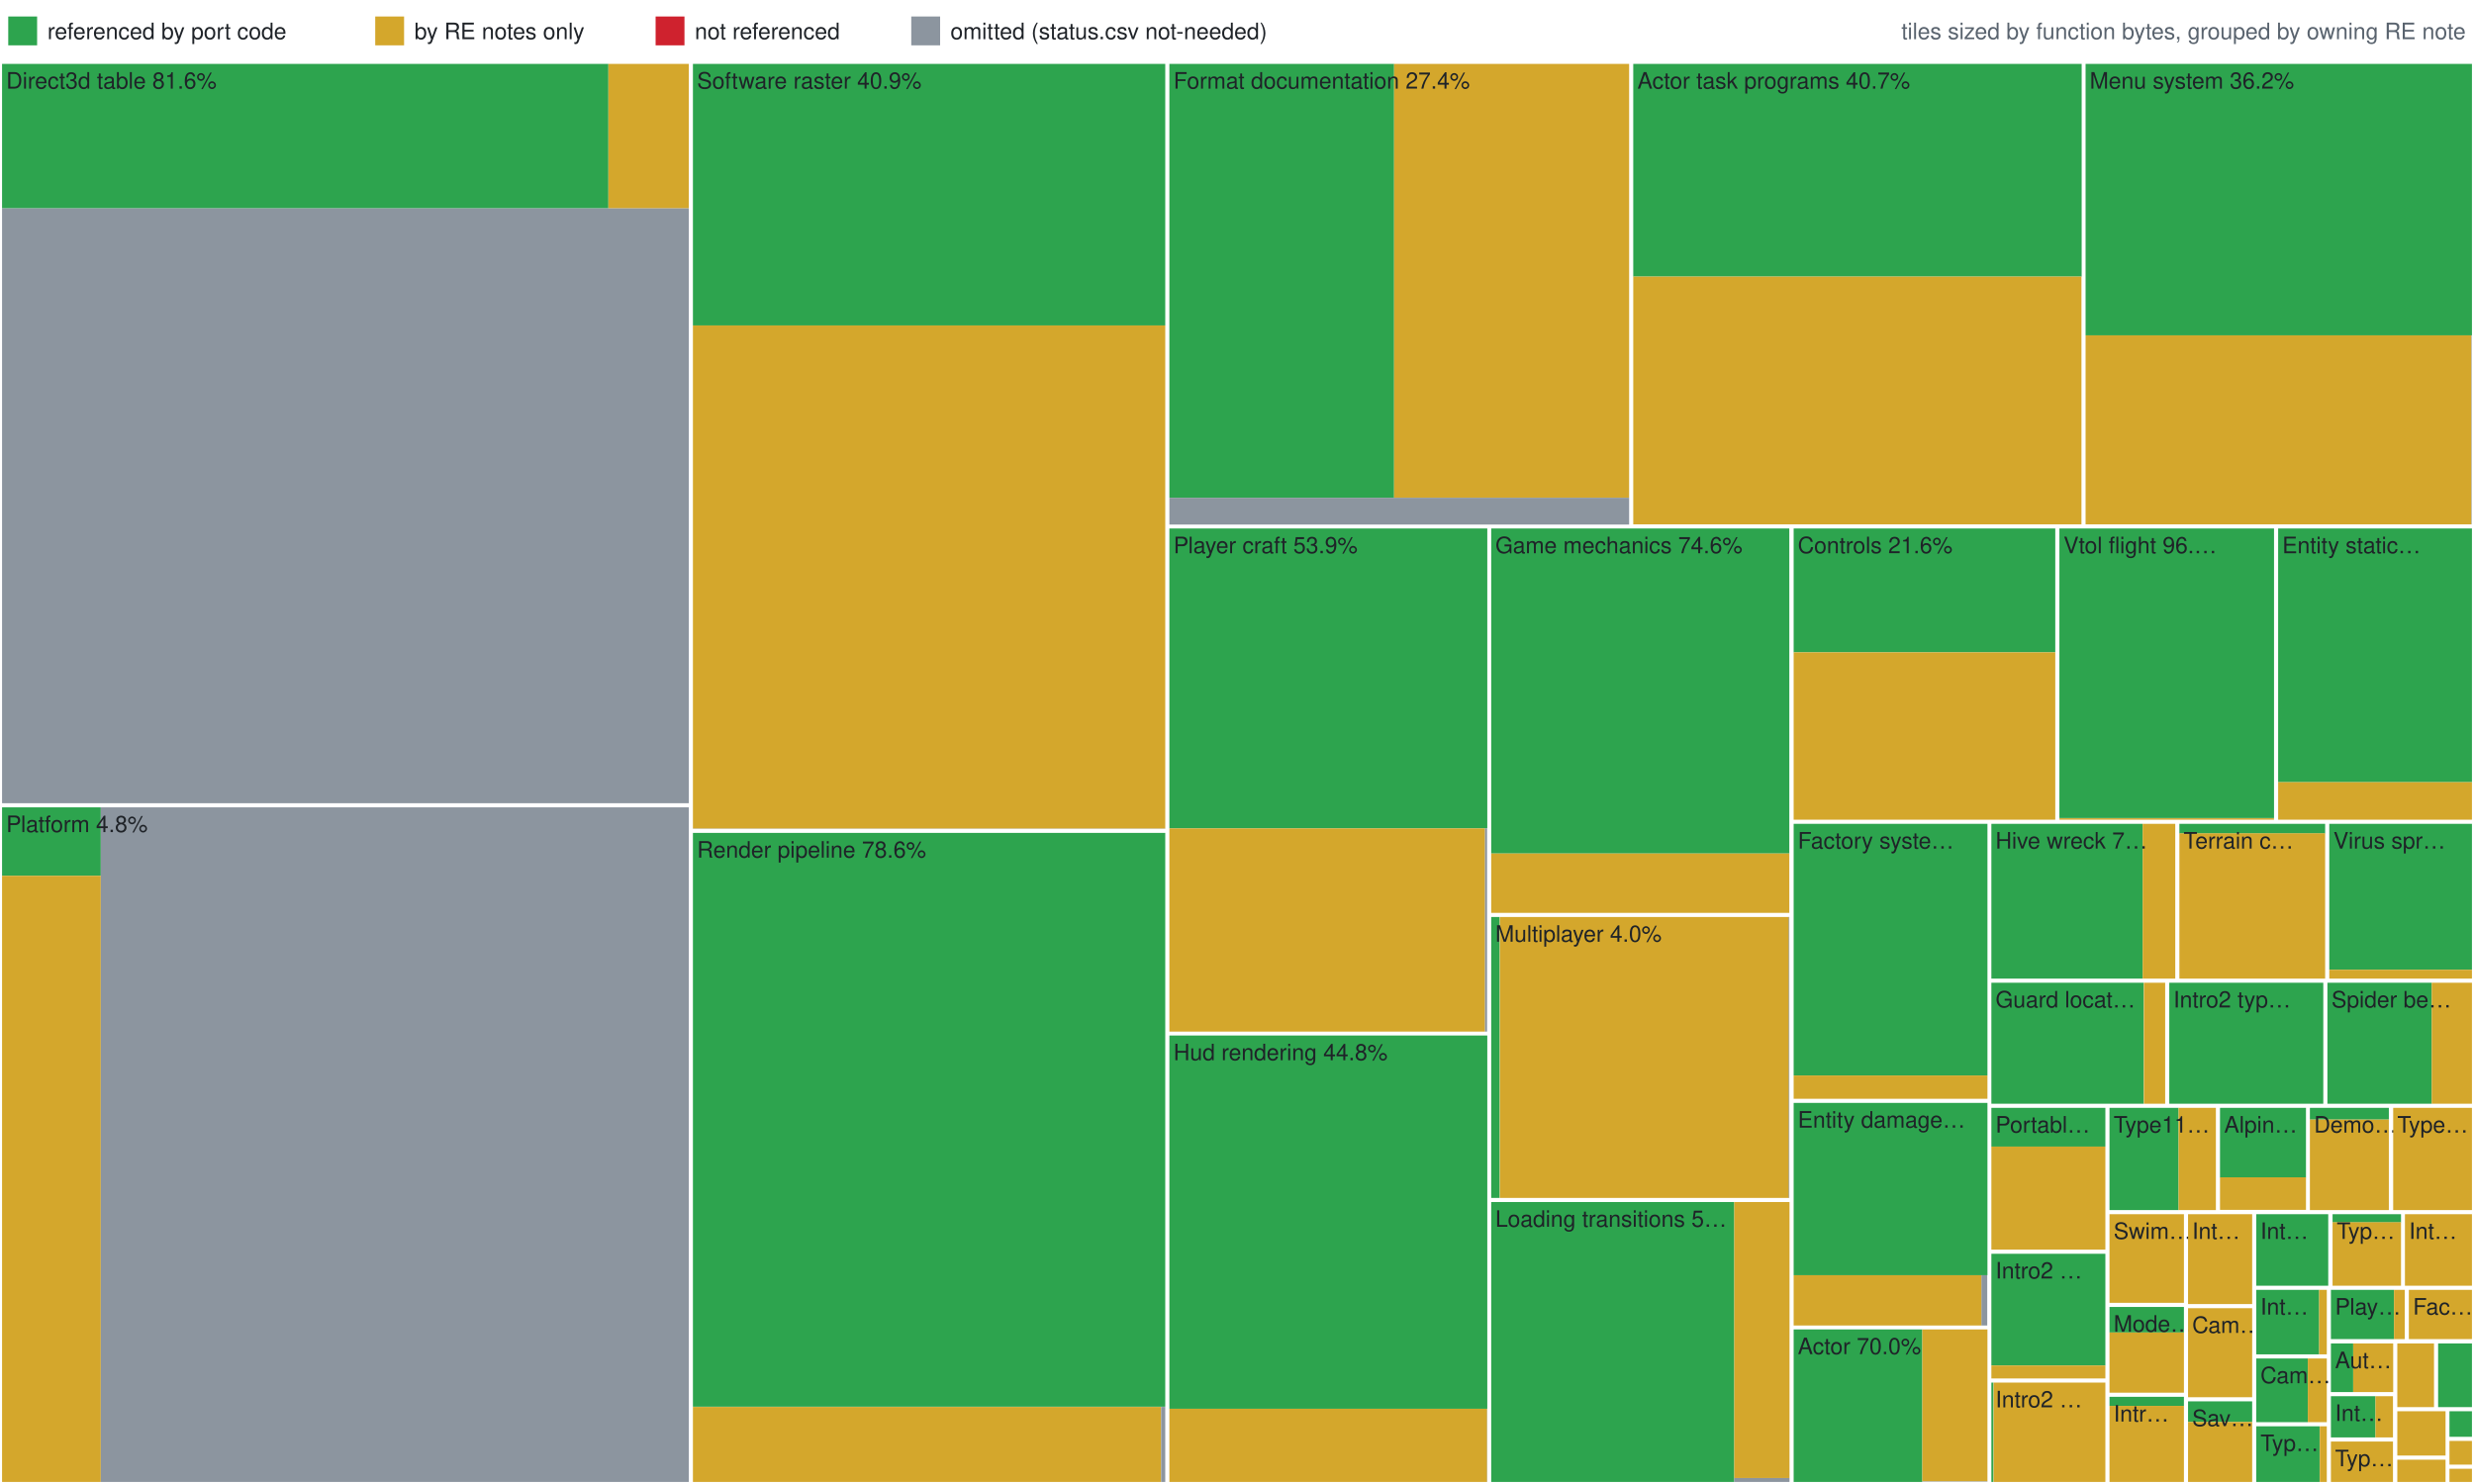
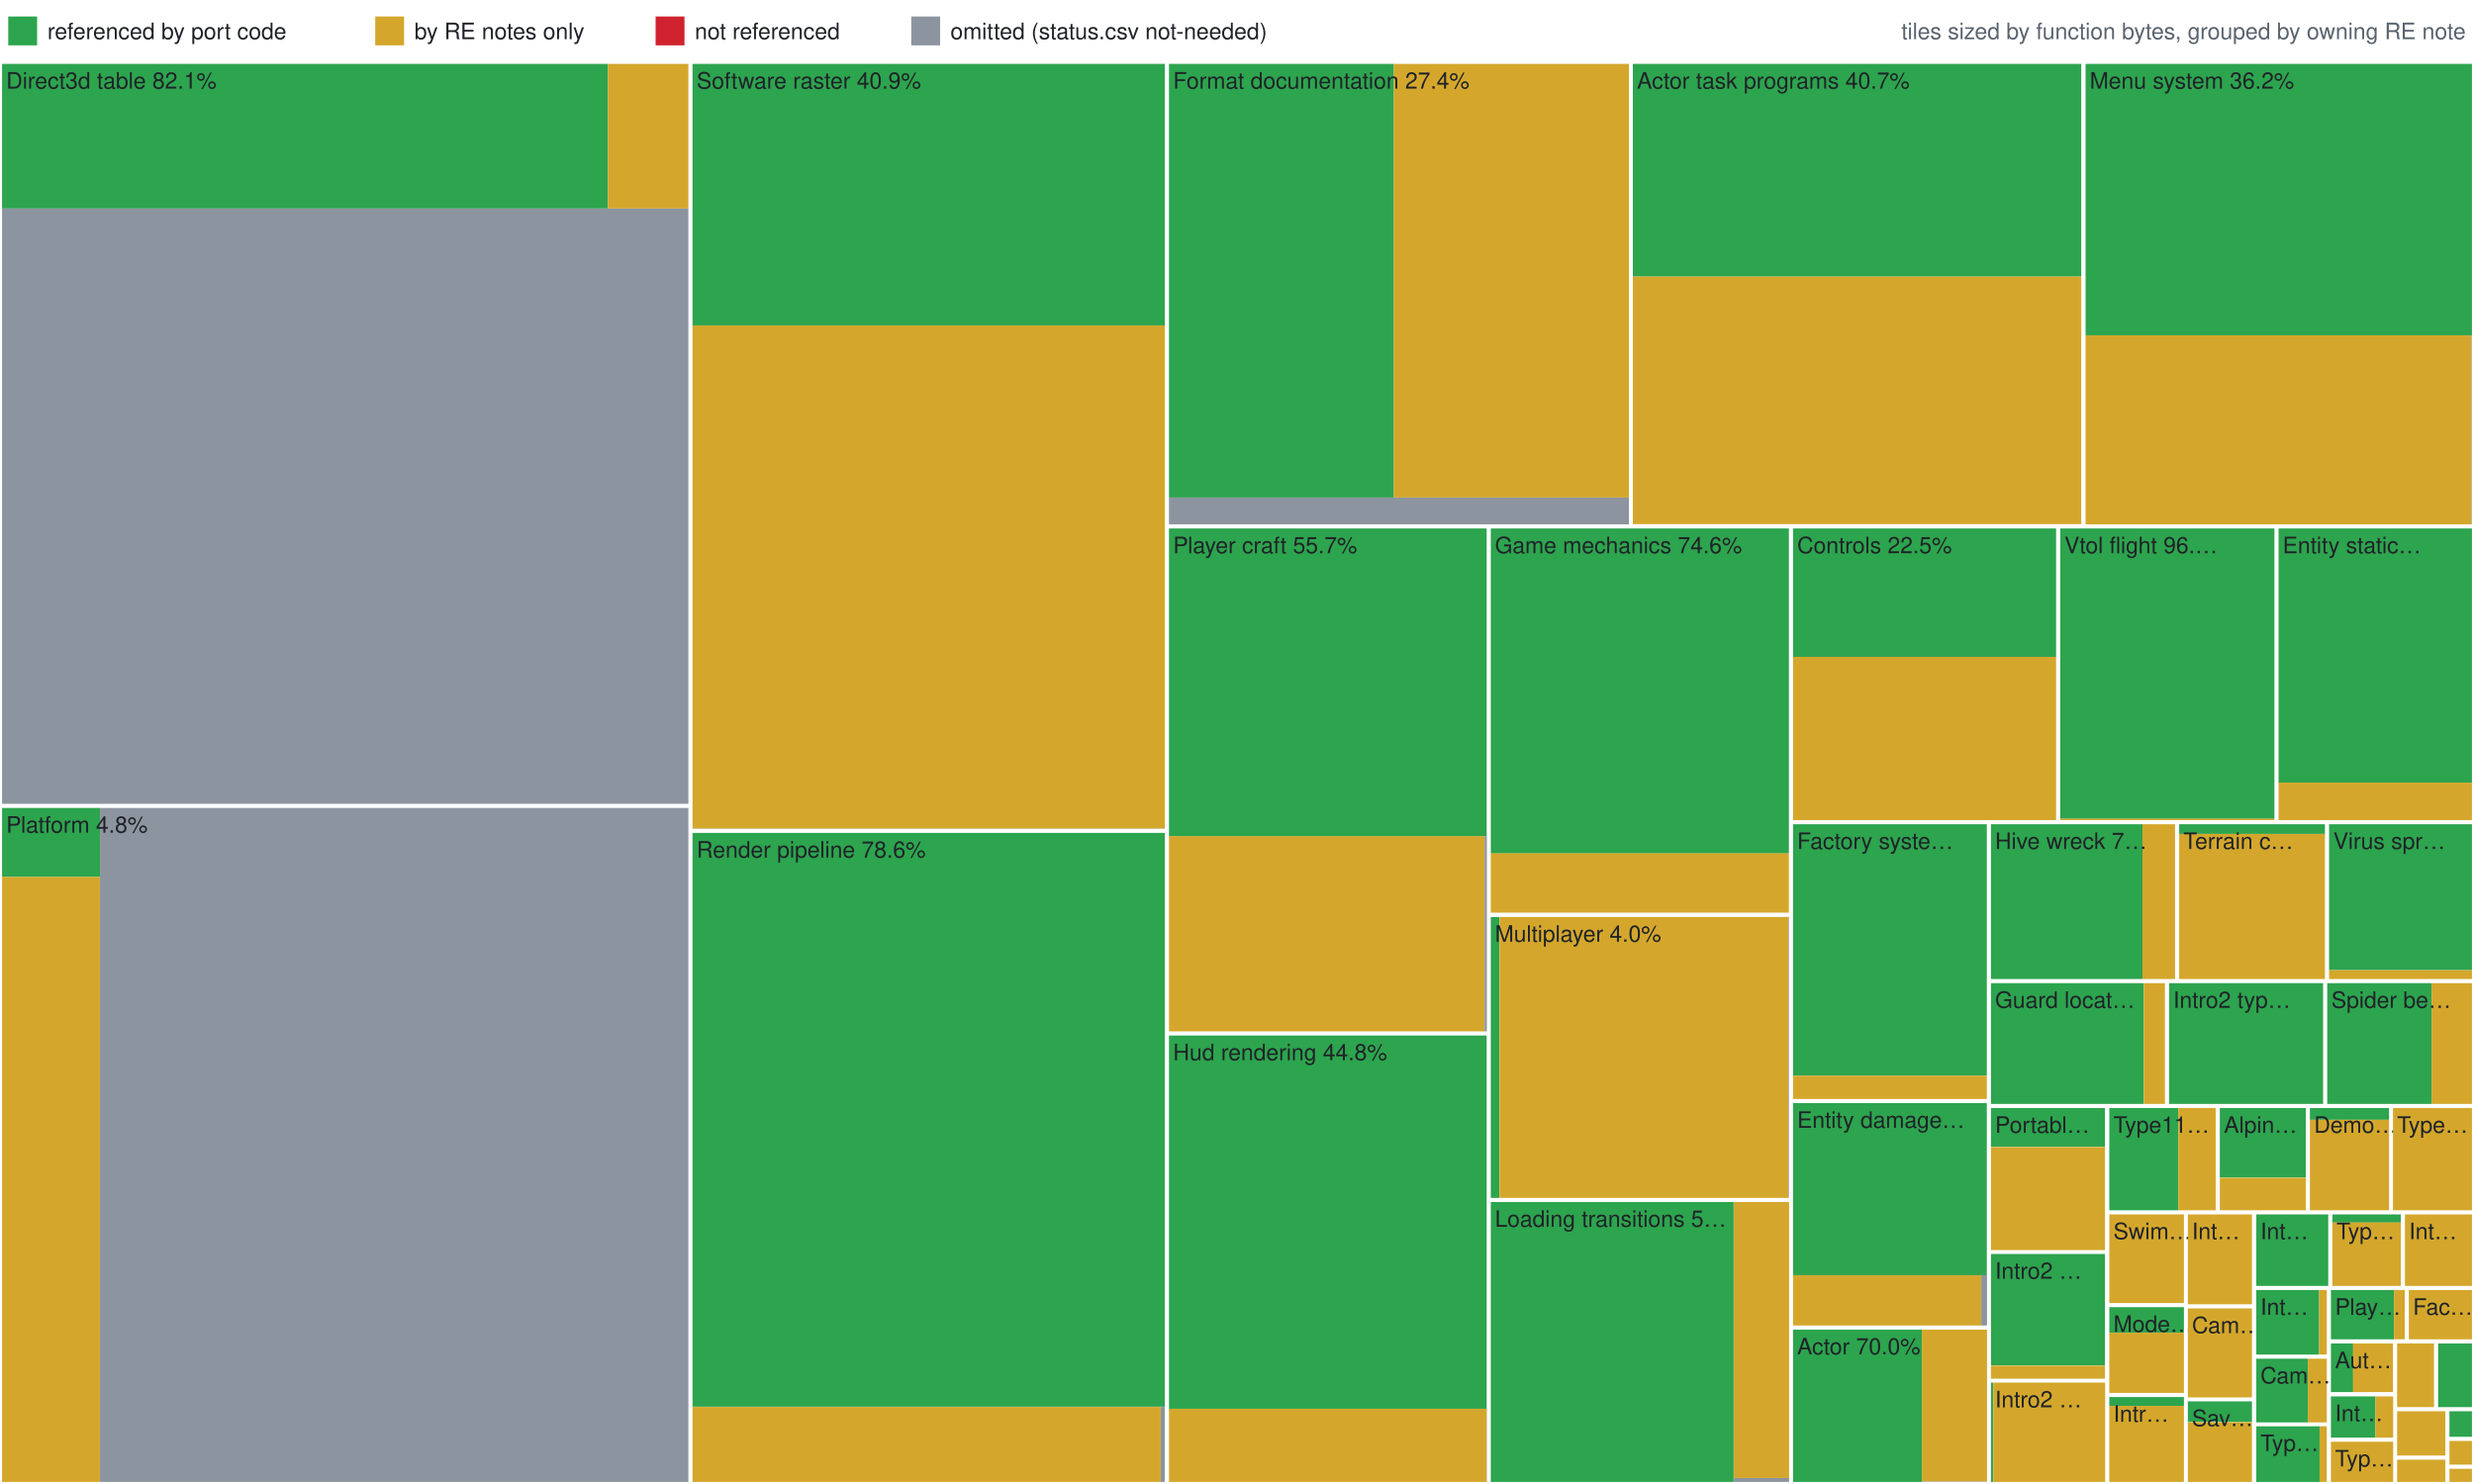
<svg xmlns="http://www.w3.org/2000/svg" width="1200" height="720" viewBox="0 0 1200 720" font-family="Segoe UI, Helvetica, Arial, sans-serif" font-size="11">
  <rect width="1200" height="720" fill="#ffffff" />
  <rect x="4" y="8" width="14" height="14" fill="#2da44e" />
  <text x="23" y="19" fill="#1f2328">referenced by port code</text>
  <rect x="182" y="8" width="14" height="14" fill="#d4a72c" />
  <text x="201" y="19" fill="#1f2328">by RE notes only</text>
  <rect x="318" y="8" width="14" height="14" fill="#cf222e" />
  <text x="337" y="19" fill="#1f2328">not referenced</text>
  <rect x="442" y="8" width="14" height="14" fill="#8c959f" />
  <text x="461" y="19" fill="#1f2328">omitted (status.csv not-needed)</text>
  <text x="1196" y="19" fill="#59636e" text-anchor="end">tiles sized by function bytes, grouped by owning RE note</text>
  <g>
-     <rect x="1" y="31" width="294.1" height="70.1" fill="#2da44e" />
-     <rect x="295.1" y="31" width="39" height="70.1" fill="#d4a72c" />
-     <rect x="1" y="101.1" width="333.1" height="288.6" fill="#8c959f" />
-     <text x="3" y="43" fill="#1f2328">Direct3d table 81.6%</text>
-   </g>
-   <g>
-     <rect x="1" y="391.7" width="47.9" height="33.2" fill="#2da44e" />
-     <rect x="1" y="424.9" width="47.9" height="294.1" fill="#d4a72c" />
-     <rect x="48.9" y="391.7" width="285.2" height="327.3" fill="#8c959f" />
-     <text x="3" y="403.7" fill="#1f2328">Platform 4.8%</text>
-   </g>
-   <g>
-     <rect x="336.1" y="31" width="229.1" height="126.9" fill="#2da44e" />
-     <rect x="336.1" y="157.9" width="229.1" height="244.1" fill="#d4a72c" />
-     <rect x="336.1" y="402" width="229.1" height="0.1" fill="#8c959f" />
-     <text x="338.1" y="43" fill="#1f2328">Software raster 40.9%</text>
-   </g>
-   <g>
-     <rect x="336.1" y="404.1" width="229.1" height="278.4" fill="#2da44e" />
-     <rect x="336.1" y="682.6" width="227.1" height="36.4" fill="#d4a72c" />
-     <rect x="563.2" y="682.6" width="2" height="36.4" fill="#8c959f" />
-     <text x="338.1" y="416.1" fill="#1f2328">Render pipeline 78.6%</text>
-   </g>
-   <g>
-     <rect x="567.2" y="31" width="109" height="210.5" fill="#2da44e" />
-     <rect x="676.2" y="31" width="114" height="210.5" fill="#d4a72c" />
-     <rect x="567.2" y="241.5" width="223" height="13" fill="#8c959f" />
-     <text x="569.2" y="43" fill="#1f2328">Format documentation 27.4%</text>
-   </g>
-   <g>
-     <rect x="792.2" y="31" width="217.5" height="103.2" fill="#2da44e" />
-     <rect x="792.2" y="134.2" width="217.4" height="120.2" fill="#d4a72c" />
-     <rect x="1009.6" y="134.2" width="0" height="120.2" fill="#8c959f" />
-     <text x="794.2" y="43" fill="#1f2328">Actor task programs 40.7%</text>
+     <rect x="1" y="31" width="293.9" height="70.2" fill="#2da44e" />
+     <rect x="294.9" y="31" width="39" height="70.2" fill="#d4a72c" />
+     <rect x="1" y="101.2" width="332.9" height="288.8" fill="#8c959f" />
+     <text x="3" y="43" fill="#1f2328">Direct3d table 82.1%</text>
+   </g>
+   <g>
+     <rect x="1" y="392" width="47.5" height="33.5" fill="#2da44e" />
+     <rect x="1" y="425.5" width="47.5" height="293.5" fill="#d4a72c" />
+     <rect x="48.5" y="392" width="285.4" height="327" fill="#8c959f" />
+     <text x="3" y="404" fill="#1f2328">Platform 4.8%</text>
+   </g>
+   <g>
+     <rect x="335.9" y="31" width="229.1" height="126.9" fill="#2da44e" />
+     <rect x="335.9" y="157.9" width="229.1" height="244.1" fill="#d4a72c" />
+     <rect x="335.9" y="402" width="229.1" height="0.1" fill="#8c959f" />
+     <text x="337.9" y="43" fill="#1f2328">Software raster 40.9%</text>
+   </g>
+   <g>
+     <rect x="335.9" y="404.1" width="229.1" height="278.4" fill="#2da44e" />
+     <rect x="335.9" y="682.6" width="227.1" height="36.4" fill="#d4a72c" />
+     <rect x="563" y="682.6" width="2" height="36.4" fill="#8c959f" />
+     <text x="337.9" y="416.1" fill="#1f2328">Render pipeline 78.6%</text>
+   </g>
+   <g>
+     <rect x="567" y="31" width="109.1" height="210.4" fill="#2da44e" />
+     <rect x="676.1" y="31" width="114" height="210.4" fill="#d4a72c" />
+     <rect x="567" y="241.4" width="223.1" height="13" fill="#8c959f" />
+     <text x="569" y="43" fill="#1f2328">Format documentation 27.4%</text>
+   </g>
+   <g>
+     <rect x="792" y="31" width="217.5" height="103.2" fill="#2da44e" />
+     <rect x="792" y="134.2" width="217.5" height="120.1" fill="#d4a72c" />
+     <rect x="1009.6" y="134.2" width="0" height="120.1" fill="#8c959f" />
+     <text x="794" y="43" fill="#1f2328">Actor task programs 40.7%</text>
  </g>
  <g>
    <rect x="1011.6" y="31" width="187.4" height="131.7" fill="#2da44e" />
-     <rect x="1011.6" y="162.7" width="187.1" height="91.7" fill="#d4a72c" />
+     <rect x="1011.6" y="162.7" width="187.2" height="91.7" fill="#d4a72c" />
    <rect x="1198.8" y="162.7" width="0.2" height="91.7" fill="#8c959f" />
    <text x="1013.6" y="43" fill="#1f2328">Menu system 36.2%</text>
  </g>
  <g>
-     <rect x="567.2" y="256.4" width="154.2" height="145.5" fill="#2da44e" />
-     <rect x="567.2" y="401.9" width="153.1" height="98.6" fill="#d4a72c" />
-     <rect x="720.3" y="401.9" width="1" height="98.6" fill="#8c959f" />
-     <text x="569.2" y="268.4" fill="#1f2328">Player craft 53.9%</text>
-   </g>
-   <g>
-     <rect x="567.2" y="502.4" width="154.2" height="181.1" fill="#2da44e" />
-     <rect x="567.2" y="683.5" width="154.1" height="35.5" fill="#d4a72c" />
-     <rect x="721.3" y="683.5" width="0.1" height="35.5" fill="#8c959f" />
-     <text x="569.2" y="514.4" fill="#1f2328">Hud rendering 44.8%</text>
-   </g>
-   <g>
-     <rect x="723.3" y="256.4" width="144.6" height="157.7" fill="#2da44e" />
-     <rect x="723.3" y="414.1" width="144.6" height="28.8" fill="#d4a72c" />
-     <text x="725.3" y="268.4" fill="#1f2328">Game mechanics 74.6%</text>
-   </g>
-   <g>
-     <rect x="723.3" y="444.9" width="4.1" height="136.3" fill="#2da44e" />
-     <rect x="727.5" y="444.9" width="140.2" height="136.3" fill="#d4a72c" />
-     <rect x="867.6" y="444.9" width="0.3" height="136.3" fill="#8c959f" />
-     <text x="725.3" y="456.9" fill="#1f2328">Multiplayer 4.0%</text>
-   </g>
-   <g>
-     <rect x="723.3" y="583.2" width="117.9" height="135.8" fill="#2da44e" />
-     <rect x="841.2" y="583.2" width="26.8" height="133.9" fill="#d4a72c" />
-     <rect x="841.2" y="717.1" width="26.8" height="1.9" fill="#8c959f" />
-     <text x="725.3" y="595.2" fill="#1f2328">Loading transitions 5…</text>
-   </g>
-   <g>
-     <rect x="870" y="256.4" width="126.9" height="60.1" fill="#2da44e" />
-     <rect x="870" y="316.5" width="126.9" height="81.2" fill="#d4a72c" />
-     <text x="872" y="268.4" fill="#1f2328">Controls 21.6%</text>
-   </g>
-   <g>
-     <rect x="998.9" y="256.4" width="104.1" height="140.5" fill="#2da44e" />
-     <rect x="998.9" y="397" width="104.1" height="0.7" fill="#d4a72c" />
-     <text x="1000.9" y="268.4" fill="#1f2328">Vtol flight 96.…</text>
-   </g>
-   <g>
-     <rect x="1105" y="256.4" width="94" height="123.1" fill="#2da44e" />
-     <rect x="1105" y="379.5" width="94" height="18.2" fill="#d4a72c" />
-     <text x="1107" y="268.4" fill="#1f2328">Entity static…</text>
-   </g>
-   <g>
-     <rect x="870" y="399.7" width="94" height="122.1" fill="#2da44e" />
-     <rect x="870" y="521.8" width="94" height="11.3" fill="#d4a72c" />
-     <text x="872" y="411.7" fill="#1f2328">Factory syste…</text>
-   </g>
-   <g>
-     <rect x="870" y="535.1" width="94" height="83.6" fill="#2da44e" />
-     <rect x="870" y="618.7" width="91.2" height="24.4" fill="#d4a72c" />
-     <rect x="961.1" y="618.7" width="2.8" height="24.4" fill="#8c959f" />
-     <text x="872" y="547.1" fill="#1f2328">Entity damage…</text>
-   </g>
-   <g>
-     <rect x="870" y="645" width="62.4" height="74" fill="#2da44e" />
-     <rect x="932.4" y="645" width="31.6" height="73.7" fill="#d4a72c" />
-     <rect x="932.4" y="718.8" width="31.6" height="0.2" fill="#8c959f" />
-     <text x="872" y="657" fill="#1f2328">Actor 70.0%</text>
-   </g>
-   <g>
-     <rect x="965.9" y="399.7" width="73.4" height="75.1" fill="#2da44e" />
-     <rect x="1039.3" y="399.7" width="15.8" height="75.1" fill="#d4a72c" />
-     <text x="967.9" y="411.7" fill="#1f2328">Hive wreck 7…</text>
-   </g>
-   <g>
-     <rect x="1057.1" y="399.7" width="70.7" height="4.7" fill="#2da44e" />
-     <rect x="1057.1" y="404.3" width="70.7" height="70.5" fill="#d4a72c" />
-     <text x="1059.1" y="411.7" fill="#1f2328">Terrain c…</text>
-   </g>
-   <g>
-     <rect x="1129.8" y="399.7" width="69.2" height="70.8" fill="#2da44e" />
-     <rect x="1129.8" y="470.5" width="69.2" height="4.3" fill="#d4a72c" />
-     <text x="1131.8" y="411.7" fill="#1f2328">Virus spr…</text>
-   </g>
-   <g>
-     <rect x="965.9" y="476.8" width="73.9" height="58.7" fill="#2da44e" />
-     <rect x="1039.9" y="476.8" width="10.3" height="58.7" fill="#d4a72c" />
-     <text x="967.9" y="488.8" fill="#1f2328">Guard locat…</text>
-   </g>
-   <g>
-     <rect x="1052.2" y="476.8" width="74.7" height="58.7" fill="#2da44e" />
-     <text x="1054.2" y="488.8" fill="#1f2328">Intro2 typ…</text>
-   </g>
-   <g>
-     <rect x="1128.9" y="476.8" width="50.6" height="58.7" fill="#2da44e" />
-     <rect x="1179.5" y="476.8" width="19.5" height="58.7" fill="#d4a72c" />
-     <text x="1130.9" y="488.8" fill="#1f2328">Spider be…</text>
-   </g>
-   <g>
-     <rect x="965.9" y="537.5" width="55.3" height="18.8" fill="#2da44e" />
-     <rect x="965.9" y="556.3" width="55.3" height="50" fill="#d4a72c" />
-     <text x="967.9" y="549.5" fill="#1f2328">Portabl…</text>
-   </g>
-   <g>
-     <rect x="965.9" y="608.3" width="55.3" height="54.2" fill="#2da44e" />
-     <rect x="965.9" y="662.5" width="55.3" height="6.3" fill="#d4a72c" />
-     <text x="967.9" y="620.3" fill="#1f2328">Intro2 …</text>
-   </g>
-   <g>
-     <rect x="965.9" y="670.8" width="1" height="48.2" fill="#2da44e" />
-     <rect x="967" y="670.8" width="54.2" height="48.2" fill="#d4a72c" />
-     <text x="967.9" y="682.8" fill="#1f2328">Intro2 …</text>
-   </g>
-   <g>
-     <rect x="1023.2" y="537.5" width="33.5" height="49.6" fill="#2da44e" />
-     <rect x="1056.7" y="537.5" width="18.1" height="49.6" fill="#d4a72c" />
-     <text x="1025.2" y="549.5" fill="#1f2328">Type11…</text>
-   </g>
-   <g>
-     <rect x="1076.8" y="537.5" width="41.7" height="33.8" fill="#2da44e" />
-     <rect x="1076.8" y="571.2" width="41.7" height="15.8" fill="#d4a72c" />
-     <text x="1078.8" y="549.5" fill="#1f2328">Alpin…</text>
-   </g>
-   <g>
-     <rect x="1120.4" y="537.5" width="38.3" height="5.7" fill="#2da44e" />
-     <rect x="1120.4" y="543.2" width="38.3" height="43.9" fill="#d4a72c" />
-     <text x="1122.4" y="549.5" fill="#1f2328">Demo…</text>
-   </g>
-   <g>
-     <rect x="1160.8" y="537.5" width="38.2" height="49.6" fill="#d4a72c" />
-     <text x="1162.8" y="549.5" fill="#1f2328">Type…</text>
-   </g>
-   <g>
-     <rect x="1023.2" y="589.1" width="36.1" height="43" fill="#d4a72c" />
-     <text x="1025.2" y="601.1" fill="#1f2328">Swim…</text>
-   </g>
-   <g>
-     <rect x="1023.2" y="634.1" width="36.1" height="12.4" fill="#2da44e" />
-     <rect x="1023.2" y="646.5" width="36.1" height="29.2" fill="#d4a72c" />
-     <text x="1025.2" y="646.1" fill="#1f2328">Mode…</text>
-   </g>
-   <g>
-     <rect x="1023.2" y="677.7" width="36.1" height="4.4" fill="#2da44e" />
-     <rect x="1023.2" y="682.1" width="36.1" height="36.9" fill="#d4a72c" />
-     <text x="1025.2" y="689.7" fill="#1f2328">Intr…</text>
-   </g>
-   <g>
-     <rect x="1061.3" y="589.1" width="31.1" height="43.6" fill="#d4a72c" />
-     <text x="1063.3" y="601.1" fill="#1f2328">Int…</text>
-   </g>
-   <g>
-     <rect x="1061.3" y="634.7" width="31.1" height="43.2" fill="#d4a72c" />
-     <text x="1063.3" y="646.7" fill="#1f2328">Cam…</text>
-   </g>
-   <g>
-     <rect x="1061.3" y="679.9" width="31.1" height="10" fill="#2da44e" />
-     <rect x="1061.3" y="689.9" width="31.1" height="29.1" fill="#d4a72c" />
-     <text x="1063.3" y="691.9" fill="#1f2328">Sav…</text>
-   </g>
-   <g>
-     <rect x="1094.4" y="589.1" width="34.9" height="34.7" fill="#2da44e" />
-     <text x="1096.4" y="601.1" fill="#1f2328">Int…</text>
-   </g>
-   <g>
-     <rect x="1131.4" y="589.1" width="33.2" height="4" fill="#2da44e" />
-     <rect x="1131.4" y="593" width="33.2" height="30.8" fill="#d4a72c" />
-     <text x="1133.4" y="601.1" fill="#1f2328">Typ…</text>
-   </g>
-   <g>
-     <rect x="1166.5" y="589.1" width="32.5" height="34.7" fill="#d4a72c" />
-     <text x="1168.5" y="601.1" fill="#1f2328">Int…</text>
-   </g>
-   <g>
-     <rect x="1094.4" y="625.8" width="30.5" height="31.3" fill="#2da44e" />
-     <rect x="1124.9" y="625.8" width="3.7" height="31.3" fill="#d4a72c" />
-     <text x="1096.4" y="637.8" fill="#1f2328">Int…</text>
-   </g>
-   <g>
-     <rect x="1094.4" y="659.1" width="25" height="30.9" fill="#2da44e" />
-     <rect x="1119.4" y="659.1" width="9.2" height="30.9" fill="#d4a72c" />
-     <text x="1096.4" y="671.1" fill="#1f2328">Cam…</text>
+     <rect x="567" y="256.4" width="154.1" height="149.4" fill="#2da44e" />
+     <rect x="567" y="405.7" width="153.1" height="94.7" fill="#d4a72c" />
+     <rect x="720.1" y="405.7" width="1.1" height="94.7" fill="#8c959f" />
+     <text x="569" y="268.4" fill="#1f2328">Player craft 55.7%</text>
+   </g>
+   <g>
+     <rect x="567" y="502.4" width="154.1" height="181.1" fill="#2da44e" />
+     <rect x="567" y="683.5" width="154.1" height="35.5" fill="#d4a72c" />
+     <rect x="721" y="683.5" width="0.1" height="35.5" fill="#8c959f" />
+     <text x="569" y="514.4" fill="#1f2328">Hud rendering 44.8%</text>
+   </g>
+   <g>
+     <rect x="723.1" y="256.4" width="144.6" height="157.7" fill="#2da44e" />
+     <rect x="723.1" y="414" width="144.6" height="28.8" fill="#d4a72c" />
+     <text x="725.1" y="268.4" fill="#1f2328">Game mechanics 74.6%</text>
+   </g>
+   <g>
+     <rect x="723.1" y="444.9" width="4.1" height="136.3" fill="#2da44e" />
+     <rect x="727.3" y="444.9" width="140.1" height="136.3" fill="#d4a72c" />
+     <rect x="867.4" y="444.9" width="0.3" height="136.3" fill="#8c959f" />
+     <text x="725.1" y="456.9" fill="#1f2328">Multiplayer 4.0%</text>
+   </g>
+   <g>
+     <rect x="723.1" y="583.2" width="117.8" height="135.8" fill="#2da44e" />
+     <rect x="841" y="583.2" width="26.8" height="133.9" fill="#d4a72c" />
+     <rect x="841" y="717.1" width="26.8" height="1.9" fill="#8c959f" />
+     <text x="725.1" y="595.2" fill="#1f2328">Loading transitions 5…</text>
+   </g>
+   <g>
+     <rect x="869.7" y="256.4" width="127.6" height="62.4" fill="#2da44e" />
+     <rect x="869.7" y="318.7" width="127.6" height="79.2" fill="#d4a72c" />
+     <text x="871.7" y="268.4" fill="#1f2328">Controls 22.5%</text>
+   </g>
+   <g>
+     <rect x="999.3" y="256.4" width="103.9" height="140.9" fill="#2da44e" />
+     <rect x="999.3" y="397.2" width="103.9" height="0.7" fill="#d4a72c" />
+     <text x="1001.3" y="268.4" fill="#1f2328">Vtol flight 96.…</text>
+   </g>
+   <g>
+     <rect x="1105.2" y="256.4" width="93.8" height="123.4" fill="#2da44e" />
+     <rect x="1105.2" y="379.7" width="93.8" height="18.2" fill="#d4a72c" />
+     <text x="1107.2" y="268.4" fill="#1f2328">Entity static…</text>
+   </g>
+   <g>
+     <rect x="869.7" y="399.9" width="94" height="122" fill="#2da44e" />
+     <rect x="869.7" y="521.9" width="94" height="11.3" fill="#d4a72c" />
+     <text x="871.7" y="411.9" fill="#1f2328">Factory syste…</text>
+   </g>
+   <g>
+     <rect x="869.7" y="535.2" width="94" height="83.5" fill="#2da44e" />
+     <rect x="869.7" y="618.7" width="91.3" height="24.4" fill="#d4a72c" />
+     <rect x="961" y="618.7" width="2.8" height="24.4" fill="#8c959f" />
+     <text x="871.7" y="547.2" fill="#1f2328">Entity damage…</text>
+   </g>
+   <g>
+     <rect x="869.7" y="645.1" width="62.5" height="73.9" fill="#2da44e" />
+     <rect x="932.2" y="645.1" width="31.6" height="73.7" fill="#d4a72c" />
+     <rect x="932.2" y="718.8" width="31.6" height="0.2" fill="#8c959f" />
+     <text x="871.7" y="657.1" fill="#1f2328">Actor 70.0%</text>
+   </g>
+   <g>
+     <rect x="965.7" y="399.9" width="73.5" height="75.1" fill="#2da44e" />
+     <rect x="1039.2" y="399.9" width="15.8" height="75.1" fill="#d4a72c" />
+     <text x="967.7" y="411.9" fill="#1f2328">Hive wreck 7…</text>
+   </g>
+   <g>
+     <rect x="1057" y="399.9" width="70.7" height="4.7" fill="#2da44e" />
+     <rect x="1057" y="404.6" width="70.7" height="70.4" fill="#d4a72c" />
+     <text x="1059" y="411.9" fill="#1f2328">Terrain c…</text>
+   </g>
+   <g>
+     <rect x="1129.7" y="399.9" width="69.3" height="70.8" fill="#2da44e" />
+     <rect x="1129.7" y="470.7" width="69.3" height="4.3" fill="#d4a72c" />
+     <text x="1131.7" y="411.9" fill="#1f2328">Virus spr…</text>
+   </g>
+   <g>
+     <rect x="965.7" y="477" width="74" height="58.6" fill="#2da44e" />
+     <rect x="1039.8" y="477" width="10.3" height="58.6" fill="#d4a72c" />
+     <text x="967.7" y="489" fill="#1f2328">Guard locat…</text>
+   </g>
+   <g>
+     <rect x="1052.1" y="477" width="74.7" height="58.6" fill="#2da44e" />
+     <text x="1054.1" y="489" fill="#1f2328">Intro2 typ…</text>
+   </g>
+   <g>
+     <rect x="1128.8" y="477" width="50.6" height="58.6" fill="#2da44e" />
+     <rect x="1179.4" y="477" width="19.6" height="58.6" fill="#d4a72c" />
+     <text x="1130.8" y="489" fill="#1f2328">Spider be…</text>
+   </g>
+   <g>
+     <rect x="965.7" y="537.6" width="55.3" height="18.8" fill="#2da44e" />
+     <rect x="965.7" y="556.5" width="55.3" height="50" fill="#d4a72c" />
+     <text x="967.7" y="549.6" fill="#1f2328">Portabl…</text>
+   </g>
+   <g>
+     <rect x="965.7" y="608.4" width="55.3" height="54.1" fill="#2da44e" />
+     <rect x="965.7" y="662.6" width="55.3" height="6.3" fill="#d4a72c" />
+     <text x="967.7" y="620.4" fill="#1f2328">Intro2 …</text>
+   </g>
+   <g>
+     <rect x="965.7" y="670.8" width="1" height="48.2" fill="#2da44e" />
+     <rect x="966.8" y="670.8" width="54.3" height="48.2" fill="#d4a72c" />
+     <text x="967.7" y="682.8" fill="#1f2328">Intro2 …</text>
+   </g>
+   <g>
+     <rect x="1023.1" y="537.6" width="33.5" height="49.6" fill="#2da44e" />
+     <rect x="1056.6" y="537.6" width="18.1" height="49.6" fill="#d4a72c" />
+     <text x="1025.1" y="549.6" fill="#1f2328">Type11…</text>
+   </g>
+   <g>
+     <rect x="1076.7" y="537.6" width="41.7" height="33.7" fill="#2da44e" />
+     <rect x="1076.7" y="571.4" width="41.7" height="15.8" fill="#d4a72c" />
+     <text x="1078.7" y="549.6" fill="#1f2328">Alpin…</text>
+   </g>
+   <g>
+     <rect x="1120.4" y="537.6" width="38.4" height="5.7" fill="#2da44e" />
+     <rect x="1120.4" y="543.3" width="38.4" height="43.9" fill="#d4a72c" />
+     <text x="1122.4" y="549.6" fill="#1f2328">Demo…</text>
+   </g>
+   <g>
+     <rect x="1160.7" y="537.6" width="38.3" height="49.6" fill="#d4a72c" />
+     <text x="1162.7" y="549.6" fill="#1f2328">Type…</text>
+   </g>
+   <g>
+     <rect x="1023.1" y="589.2" width="36.2" height="43" fill="#d4a72c" />
+     <text x="1025.1" y="601.2" fill="#1f2328">Swim…</text>
+   </g>
+   <g>
+     <rect x="1023.1" y="634.2" width="36.2" height="12.4" fill="#2da44e" />
+     <rect x="1023.1" y="646.6" width="36.2" height="29.2" fill="#d4a72c" />
+     <text x="1025.1" y="646.2" fill="#1f2328">Mode…</text>
+   </g>
+   <g>
+     <rect x="1023.1" y="677.8" width="36.2" height="4.4" fill="#2da44e" />
+     <rect x="1023.1" y="682.1" width="36.2" height="36.9" fill="#d4a72c" />
+     <text x="1025.1" y="689.8" fill="#1f2328">Intr…</text>
+   </g>
+   <g>
+     <rect x="1061.2" y="589.2" width="31.1" height="43.6" fill="#d4a72c" />
+     <text x="1063.2" y="601.2" fill="#1f2328">Int…</text>
+   </g>
+   <g>
+     <rect x="1061.2" y="634.8" width="31.1" height="43.2" fill="#d4a72c" />
+     <text x="1063.2" y="646.8" fill="#1f2328">Cam…</text>
+   </g>
+   <g>
+     <rect x="1061.2" y="679.9" width="31.1" height="10" fill="#2da44e" />
+     <rect x="1061.2" y="690" width="31.1" height="29" fill="#d4a72c" />
+     <text x="1063.2" y="691.9" fill="#1f2328">Sav…</text>
+   </g>
+   <g>
+     <rect x="1094.4" y="589.2" width="34.9" height="34.7" fill="#2da44e" />
+     <text x="1096.4" y="601.2" fill="#1f2328">Int…</text>
+   </g>
+   <g>
+     <rect x="1131.3" y="589.2" width="33.2" height="4" fill="#2da44e" />
+     <rect x="1131.3" y="593.1" width="33.2" height="30.8" fill="#d4a72c" />
+     <text x="1133.3" y="601.2" fill="#1f2328">Typ…</text>
+   </g>
+   <g>
+     <rect x="1166.5" y="589.2" width="32.5" height="34.7" fill="#d4a72c" />
+     <text x="1168.5" y="601.2" fill="#1f2328">Int…</text>
+   </g>
+   <g>
+     <rect x="1094.4" y="625.9" width="30.5" height="31.3" fill="#2da44e" />
+     <rect x="1124.9" y="625.9" width="3.7" height="31.3" fill="#d4a72c" />
+     <text x="1096.4" y="637.9" fill="#1f2328">Int…</text>
+   </g>
+   <g>
+     <rect x="1094.4" y="659.2" width="25" height="30.9" fill="#2da44e" />
+     <rect x="1119.4" y="659.2" width="9.2" height="30.9" fill="#d4a72c" />
+     <text x="1096.4" y="671.2" fill="#1f2328">Cam…</text>
  </g>
  <g>
    <rect x="1094.4" y="692" width="30.7" height="27" fill="#2da44e" />
-     <rect x="1125.2" y="692" width="3.4" height="27" fill="#d4a72c" />
+     <rect x="1125.1" y="692" width="3.5" height="27" fill="#d4a72c" />
    <text x="1096.4" y="704" fill="#1f2328">Typ…</text>
  </g>
  <g>
-     <rect x="1130.6" y="625.8" width="30.6" height="23.9" fill="#2da44e" />
-     <rect x="1161.2" y="625.8" width="5.2" height="23.9" fill="#d4a72c" />
-     <text x="1132.6" y="637.8" fill="#1f2328">Play…</text>
-   </g>
-   <g>
-     <rect x="1168.4" y="625.8" width="30.6" height="23.9" fill="#d4a72c" />
-     <text x="1170.4" y="637.8" fill="#1f2328">Fac…</text>
+     <rect x="1130.6" y="625.9" width="30.6" height="23.9" fill="#2da44e" />
+     <rect x="1161.2" y="625.9" width="5.2" height="23.9" fill="#d4a72c" />
+     <text x="1132.6" y="637.9" fill="#1f2328">Play…</text>
+   </g>
+   <g>
+     <rect x="1168.4" y="625.9" width="30.6" height="23.9" fill="#d4a72c" />
+     <text x="1170.4" y="637.9" fill="#1f2328">Fac…</text>
  </g>
  <g>
    <rect x="1130.6" y="651.8" width="10.8" height="23.6" fill="#2da44e" />
-     <rect x="1141.4" y="651.8" width="19.4" height="23.6" fill="#d4a72c" />
+     <rect x="1141.3" y="651.8" width="19.4" height="23.6" fill="#d4a72c" />
    <text x="1132.6" y="663.8" fill="#1f2328">Aut…</text>
  </g>
  <g>
-     <rect x="1130.6" y="677.4" width="21.6" height="20" fill="#2da44e" />
-     <rect x="1152.2" y="677.4" width="8.5" height="20" fill="#d4a72c" />
-     <text x="1132.6" y="689.4" fill="#1f2328">Int…</text>
-   </g>
-   <g>
-     <rect x="1130.6" y="699.4" width="30.1" height="19.6" fill="#d4a72c" />
-     <text x="1132.6" y="711.4" fill="#1f2328">Typ…</text>
-   </g>
-   <g>
-     <rect x="1162.8" y="651.8" width="17.8" height="30.9" fill="#d4a72c" />
+     <rect x="1130.6" y="677.5" width="21.6" height="20" fill="#2da44e" />
+     <rect x="1152.2" y="677.5" width="8.6" height="20" fill="#d4a72c" />
+     <text x="1132.6" y="689.5" fill="#1f2328">Int…</text>
+   </g>
+   <g>
+     <rect x="1130.6" y="699.5" width="30.2" height="19.5" fill="#d4a72c" />
+     <text x="1132.6" y="711.5" fill="#1f2328">Typ…</text>
+   </g>
+   <g>
+     <rect x="1162.7" y="651.8" width="17.9" height="30.9" fill="#d4a72c" />
  </g>
  <g>
    <rect x="1182.6" y="651.8" width="16.4" height="30.9" fill="#2da44e" />
  </g>
  <g>
-     <rect x="1162.8" y="684.7" width="23.4" height="21.5" fill="#d4a72c" />
-   </g>
-   <g>
-     <rect x="1162.8" y="708.2" width="23.4" height="10.8" fill="#d4a72c" />
+     <rect x="1162.7" y="684.7" width="23.4" height="21.5" fill="#d4a72c" />
+   </g>
+   <g>
+     <rect x="1162.7" y="708.2" width="23.4" height="10.8" fill="#d4a72c" />
  </g>
  <g>
    <rect x="1188.1" y="684.7" width="10.9" height="12.4" fill="#2da44e" />
  </g>
  <g>
    <rect x="1188.1" y="699.1" width="10.9" height="11.5" fill="#d4a72c" />
  </g>
  <g>
    <rect x="1188.1" y="712.6" width="10.9" height="6.4" fill="#d4a72c" />
  </g>
</svg>
